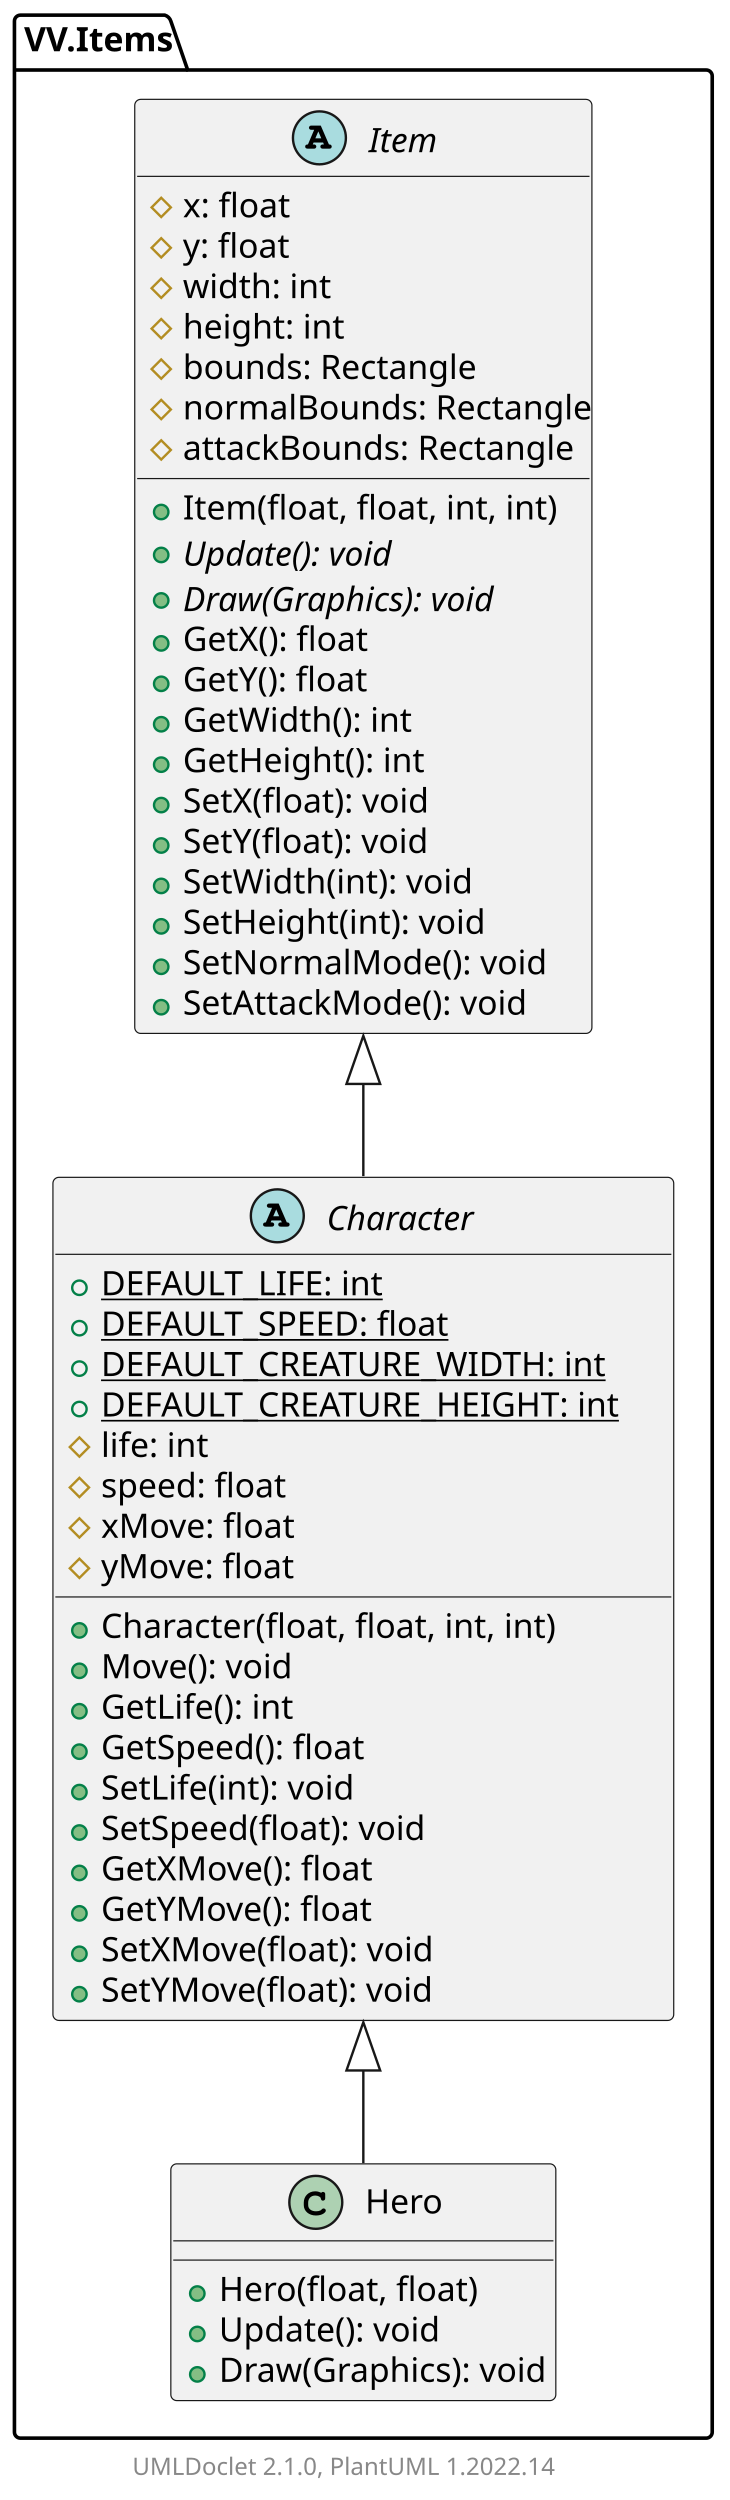
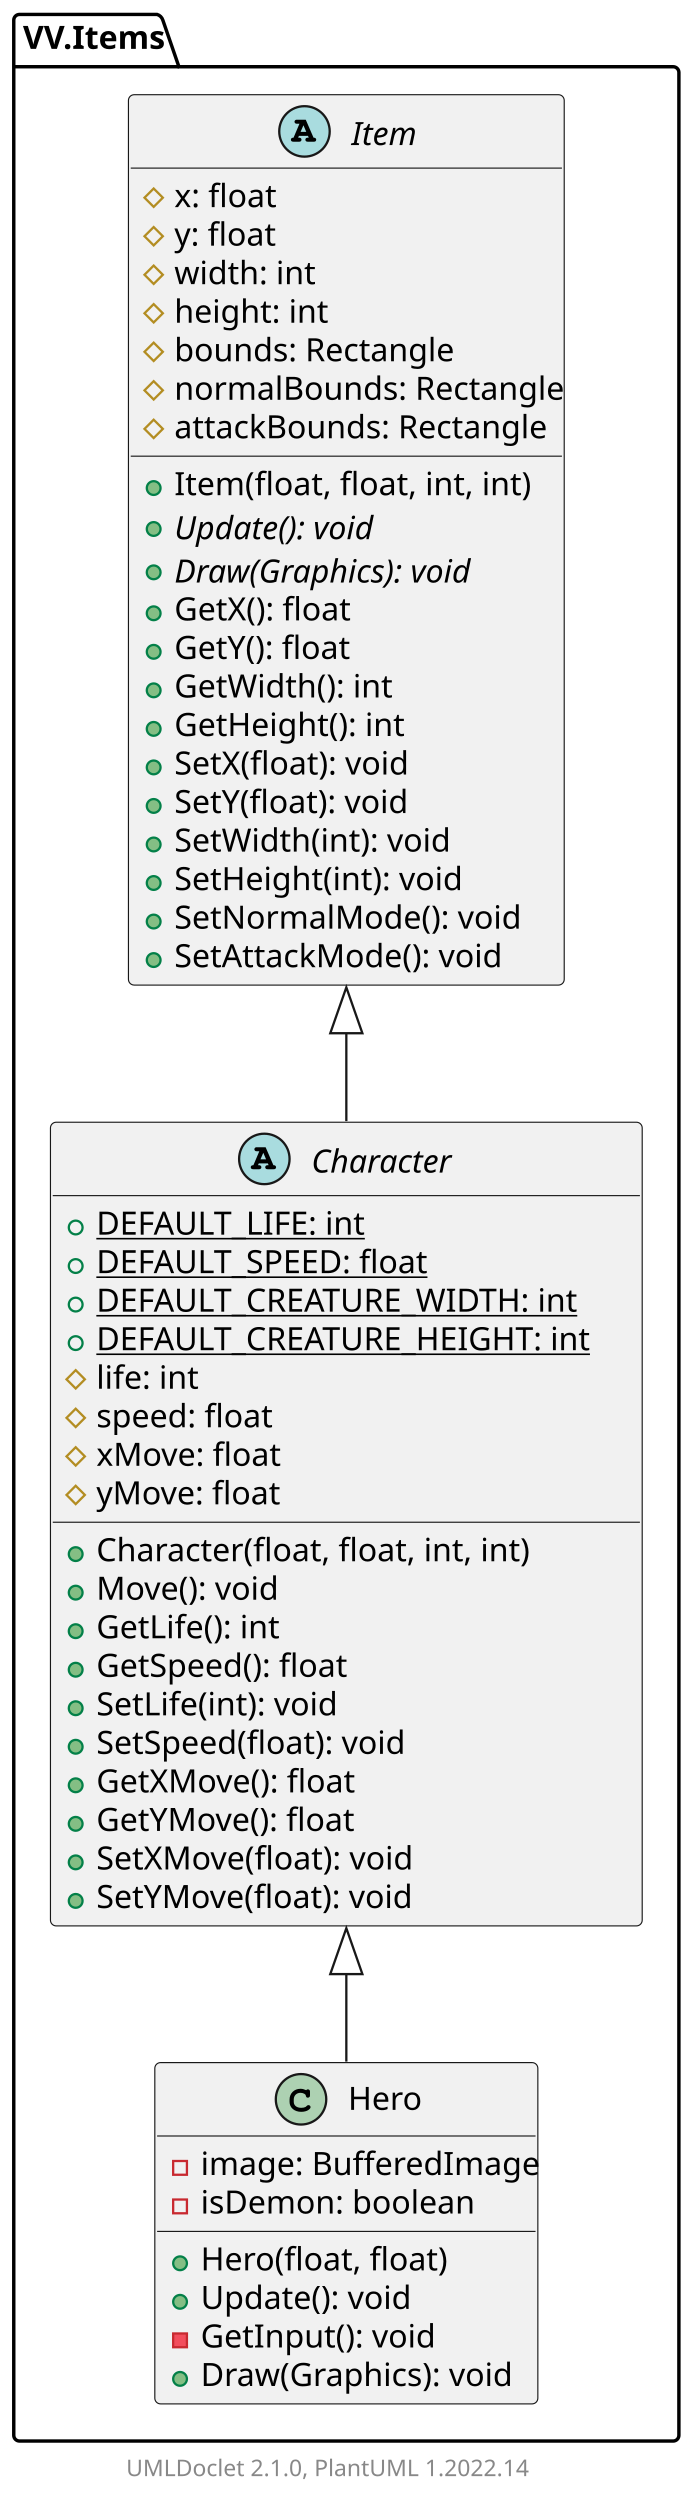
- <svg xmlns="http://www.w3.org/2000/svg" xmlns:xlink="http://www.w3.org/1999/xlink" contentStyleType="text/css" height="1039px" preserveAspectRatio="none" style="width:303px;height:1039px;background:#FFFFFF;" version="1.1" viewBox="0 0 303 1039" width="303px" zoomAndPan="magnify">
+ <svg xmlns="http://www.w3.org/2000/svg" xmlns:xlink="http://www.w3.org/1999/xlink" contentStyleType="text/css" height="1090px" preserveAspectRatio="none" style="width:303px;height:1090px;background:#FFFFFF;" version="1.1" viewBox="0 0 303 1090" width="303px" zoomAndPan="magnify">
  <defs />
  <g>
    <g id="cluster_VV.Items">
-       <path d="M8.5,6.294 L68.5,6.294 A3.75,3.75 0 0 1 71,8.794 L78,29.094 L293.5,29.094 A2.5,2.5 0 0 1 296,31.594 L296,1010.794 A2.5,2.5 0 0 1 293.5,1013.294 L8.5,1013.294 A2.5,2.5 0 0 1 6,1010.794 L6,8.794 A2.5,2.5 0 0 1 8.5,6.294 " fill="none" style="stroke:#000000;stroke-width:1.5;" />
+       <path d="M8.5,6.294 L68.5,6.294 A3.75,3.75 0 0 1 71,8.794 L78,29.094 L293.5,29.094 A2.5,2.5 0 0 1 296,31.594 L296,1061.794 A2.5,2.5 0 0 1 293.5,1064.294 L8.5,1064.294 A2.5,2.5 0 0 1 6,1061.794 L6,8.794 A2.5,2.5 0 0 1 8.5,6.294 " fill="none" style="stroke:#000000;stroke-width:1.5;" />
      <line style="stroke:#000000;stroke-width:1.5;" x1="6" x2="78" y1="29.094" y2="29.094" />
      <text fill="#000000" font-family="sans-serif" font-size="14" font-weight="bold" lengthAdjust="spacing" textLength="59" x="10" y="21.3">VV.Items</text>
    </g>
    <a href="Item.html" target="_top" title="Item.html" xlink:actuate="onRequest" xlink:href="Item.html" xlink:show="new" xlink:title="Item.html" xlink:type="simple">
      <g id="elem_VV.Items.Item">
        <rect codeLine="3" fill="#F1F1F1" height="388.199" id="VV.Items.Item" rx="2.5" ry="2.5" style="stroke:#181818;stroke-width:0.5;" width="190" x="56" y="41.294" />
        <ellipse cx="132.75" cy="57.294" fill="#A9DCDF" rx="11" ry="11" style="stroke:#181818;stroke-width:1.0;" />
        <path d="M134.281,59.231 L134.609,60.028 L134.328,60.028 C133.875,60.028 133.75,60.06 133.578,60.169 C133.297,60.31 133.125,60.606 133.125,60.903 C133.125,61.2 133.266,61.45 133.5,61.622 C133.672,61.747 133.906,61.794 134.328,61.794 L136.688,61.794 C137.047,61.794 137.297,61.763 137.438,61.669 C137.703,61.528 137.875,61.216 137.875,60.903 C137.875,60.638 137.734,60.372 137.5,60.2 C137.312,60.075 137.156,60.044 136.703,60.028 L133.312,52.2 L129.594,52.2 C129.141,52.2 129,52.216 128.828,52.325 C128.562,52.497 128.391,52.778 128.391,53.075 C128.391,53.356 128.531,53.622 128.781,53.794 C128.953,53.919 129.141,53.95 129.594,53.95 L130.562,53.95 L127.984,60.028 C127.234,60.028 126.828,60.325 126.828,60.903 C126.828,61.513 127.219,61.794 128.016,61.794 L130.281,61.794 C130.641,61.794 130.891,61.763 131.031,61.669 C131.297,61.513 131.469,61.216 131.469,60.903 C131.469,60.638 131.328,60.372 131.094,60.2 C130.906,60.06 130.75,60.028 130.281,60.028 L129.984,60.028 L130.328,59.231 L134.281,59.231 Z M133.516,57.481 L131.062,57.481 L132.297,54.606 L133.516,57.481 Z " fill="#000000" />
        <text fill="#000000" font-family="sans-serif" font-size="14" font-style="italic" lengthAdjust="spacing" textLength="28" x="153.25" y="63.244">Item</text>
        <line style="stroke:#181818;stroke-width:0.5;" x1="57" x2="245" y1="73.294" y2="73.294" />
        <polygon fill="none" points="67,82.194,71,86.194,67,90.194,63,86.194" style="stroke:#B38D22;stroke-width:1.0;" />
        <text fill="#000000" font-family="sans-serif" font-size="14" lengthAdjust="spacing" textLength="42" x="76" y="90.3">x: float</text>
        <polygon fill="none" points="67,98.994,71,102.994,67,106.994,63,102.994" style="stroke:#B38D22;stroke-width:1.0;" />
        <text fill="#000000" font-family="sans-serif" font-size="14" lengthAdjust="spacing" textLength="42" x="76" y="107.1">y: float</text>
        <polygon fill="none" points="67,115.794,71,119.794,67,123.794,63,119.794" style="stroke:#B38D22;stroke-width:1.0;" />
        <text fill="#000000" font-family="sans-serif" font-size="14" lengthAdjust="spacing" textLength="56" x="76" y="123.9">width: int</text>
        <polygon fill="none" points="67,132.594,71,136.594,67,140.594,63,136.594" style="stroke:#B38D22;stroke-width:1.0;" />
        <text fill="#000000" font-family="sans-serif" font-size="14" lengthAdjust="spacing" textLength="62" x="76" y="140.7">height: int</text>
        <polygon fill="none" points="67,149.394,71,153.394,67,157.394,63,153.394" style="stroke:#B38D22;stroke-width:1.0;" />
        <text fill="#000000" font-family="sans-serif" font-size="14" lengthAdjust="spacing" textLength="119" x="76" y="157.5">bounds: Rectangle</text>
        <polygon fill="none" points="67,166.194,71,170.194,67,174.194,63,170.194" style="stroke:#B38D22;stroke-width:1.0;" />
        <text fill="#000000" font-family="sans-serif" font-size="14" lengthAdjust="spacing" textLength="164" x="76" y="174.3">normalBounds: Rectangle</text>
        <polygon fill="none" points="67,182.994,71,186.994,67,190.994,63,186.994" style="stroke:#B38D22;stroke-width:1.0;" />
        <text fill="#000000" font-family="sans-serif" font-size="14" lengthAdjust="spacing" textLength="158" x="76" y="191.1">attackBounds: Rectangle</text>
        <line style="stroke:#181818;stroke-width:0.5;" x1="57" x2="245" y1="198.893" y2="198.893" />
        <ellipse cx="67" cy="212.793" fill="#84BE84" rx="3" ry="3" style="stroke:#038048;stroke-width:1.0;" />
        <text fill="#000000" font-family="sans-serif" font-size="14" lengthAdjust="spacing" textLength="146" x="76" y="215.899">Item(float, float, int, int)</text>
        <ellipse cx="67" cy="230.643" fill="#84BE84" rx="3" ry="3" style="stroke:#038048;stroke-width:1.0;" />
        <text fill="#000000" font-family="sans-serif" font-size="14" font-style="italic" lengthAdjust="spacing" textLength="90" x="76" y="235.093">Update(): void</text>
        <ellipse cx="67" cy="249.543" fill="#84BE84" rx="3" ry="3" style="stroke:#038048;stroke-width:1.0;" />
        <text fill="#000000" font-family="sans-serif" font-size="14" font-style="italic" lengthAdjust="spacing" textLength="134" x="76" y="253.993">Draw(Graphics): void</text>
        <ellipse cx="67" cy="267.393" fill="#84BE84" rx="3" ry="3" style="stroke:#038048;stroke-width:1.0;" />
        <text fill="#000000" font-family="sans-serif" font-size="14" lengthAdjust="spacing" textLength="77" x="76" y="270.499">GetX(): float</text>
        <ellipse cx="67" cy="284.193" fill="#84BE84" rx="3" ry="3" style="stroke:#038048;stroke-width:1.0;" />
        <text fill="#000000" font-family="sans-serif" font-size="14" lengthAdjust="spacing" textLength="77" x="76" y="287.299">GetY(): float</text>
        <ellipse cx="67" cy="300.993" fill="#84BE84" rx="3" ry="3" style="stroke:#038048;stroke-width:1.0;" />
        <text fill="#000000" font-family="sans-serif" font-size="14" lengthAdjust="spacing" textLength="92" x="76" y="304.099">GetWidth(): int</text>
        <ellipse cx="67" cy="317.793" fill="#84BE84" rx="3" ry="3" style="stroke:#038048;stroke-width:1.0;" />
        <text fill="#000000" font-family="sans-serif" font-size="14" lengthAdjust="spacing" textLength="97" x="76" y="320.899">GetHeight(): int</text>
        <ellipse cx="67" cy="334.593" fill="#84BE84" rx="3" ry="3" style="stroke:#038048;stroke-width:1.0;" />
        <text fill="#000000" font-family="sans-serif" font-size="14" lengthAdjust="spacing" textLength="101" x="76" y="337.699">SetX(float): void</text>
        <ellipse cx="67" cy="351.393" fill="#84BE84" rx="3" ry="3" style="stroke:#038048;stroke-width:1.0;" />
        <text fill="#000000" font-family="sans-serif" font-size="14" lengthAdjust="spacing" textLength="101" x="76" y="354.499">SetY(float): void</text>
        <ellipse cx="67" cy="368.193" fill="#84BE84" rx="3" ry="3" style="stroke:#038048;stroke-width:1.0;" />
        <text fill="#000000" font-family="sans-serif" font-size="14" lengthAdjust="spacing" textLength="116" x="76" y="371.299">SetWidth(int): void</text>
        <ellipse cx="67" cy="384.993" fill="#84BE84" rx="3" ry="3" style="stroke:#038048;stroke-width:1.0;" />
        <text fill="#000000" font-family="sans-serif" font-size="14" lengthAdjust="spacing" textLength="121" x="76" y="388.099">SetHeight(int): void</text>
        <ellipse cx="67" cy="401.793" fill="#84BE84" rx="3" ry="3" style="stroke:#038048;stroke-width:1.0;" />
        <text fill="#000000" font-family="sans-serif" font-size="14" lengthAdjust="spacing" textLength="147" x="76" y="404.899">SetNormalMode(): void</text>
        <ellipse cx="67" cy="418.592" fill="#84BE84" rx="3" ry="3" style="stroke:#038048;stroke-width:1.0;" />
        <text fill="#000000" font-family="sans-serif" font-size="14" lengthAdjust="spacing" textLength="140" x="76" y="421.699">SetAttackMode(): void</text>
      </g>
    </a>
    <a href="Hero.html" target="_top" title="Hero.html" xlink:actuate="onRequest" xlink:href="Hero.html" xlink:show="new" xlink:title="Hero.html" xlink:type="simple">
      <g id="elem_VV.Items.Hero">
-         <rect codeLine="26" fill="#F1F1F1" height="98.4" id="VV.Items.Hero" rx="2.5" ry="2.5" style="stroke:#181818;stroke-width:0.5;" width="160" x="71" y="899.294" />
+         <rect codeLine="26" fill="#F1F1F1" height="148.8" id="VV.Items.Hero" rx="2.5" ry="2.5" style="stroke:#181818;stroke-width:0.5;" width="167" x="67.5" y="899.294" />
        <ellipse cx="131.25" cy="915.294" fill="#ADD1B2" rx="11" ry="11" style="stroke:#181818;stroke-width:1.0;" />
        <path d="M126.25,916.45 C126.25,918.95 128.391,920.763 131.312,920.763 C132.547,920.763 133.719,920.466 134.469,919.95 C135.078,919.528 135.406,919.106 135.406,918.7 C135.406,918.231 134.984,917.825 134.484,917.825 C134.25,917.825 134.031,917.903 133.828,918.106 C133.391,918.544 133.391,918.544 133.219,918.638 C132.766,918.872 132.125,919.013 131.359,919.013 C129.359,919.013 128.078,917.997 128.078,916.419 L128.078,915.372 C128.078,913.669 129.297,912.466 131,912.466 C131.578,912.466 132.156,912.606 132.625,912.856 C133.094,913.122 133.266,913.31 133.328,913.669 C133.453,914.341 133.703,914.591 134.234,914.591 C134.516,914.591 134.797,914.45 134.984,914.231 C135.109,914.06 135.156,913.888 135.156,913.45 L135.156,912.091 C135.156,911.669 135.141,911.528 135.016,911.356 C134.844,911.106 134.562,910.95 134.234,910.95 C133.922,910.95 133.719,911.06 133.5,911.325 C132.328,910.825 131.891,910.716 130.938,910.716 C128.266,910.716 126.25,912.731 126.25,915.356 L126.25,916.45 Z " fill="#000000" />
        <text fill="#000000" font-family="sans-serif" font-size="14" lengthAdjust="spacing" textLength="31" x="151.75" y="919.9">Hero</text>
-         <line style="stroke:#181818;stroke-width:0.5;" x1="72" x2="230" y1="931.294" y2="931.294" />
-         <line style="stroke:#181818;stroke-width:0.5;" x1="72" x2="230" y1="939.294" y2="939.294" />
-         <ellipse cx="82" cy="953.194" fill="#84BE84" rx="3" ry="3" style="stroke:#038048;stroke-width:1.0;" />
-         <text fill="#000000" font-family="sans-serif" font-size="14" lengthAdjust="spacing" textLength="103" x="91" y="956.3">Hero(float, float)</text>
-         <ellipse cx="82" cy="969.994" fill="#84BE84" rx="3" ry="3" style="stroke:#038048;stroke-width:1.0;" />
-         <text fill="#000000" font-family="sans-serif" font-size="14" lengthAdjust="spacing" textLength="90" x="91" y="973.1">Update(): void</text>
-         <ellipse cx="82" cy="986.794" fill="#84BE84" rx="3" ry="3" style="stroke:#038048;stroke-width:1.0;" />
-         <text fill="#000000" font-family="sans-serif" font-size="14" lengthAdjust="spacing" textLength="134" x="91" y="989.9">Draw(Graphics): void</text>
+         <line style="stroke:#181818;stroke-width:0.5;" x1="68.5" x2="233.5" y1="931.294" y2="931.294" />
+         <rect fill="none" height="6" style="stroke:#C82930;stroke-width:1.0;" width="6" x="75.5" y="942.194" />
+         <text fill="#000000" font-family="sans-serif" font-size="14" lengthAdjust="spacing" textLength="141" x="87.5" y="948.3">image: BufferedImage</text>
+         <rect fill="none" height="6" style="stroke:#C82930;stroke-width:1.0;" width="6" x="75.5" y="958.994" />
+         <text fill="#000000" font-family="sans-serif" font-size="14" lengthAdjust="spacing" textLength="115" x="87.5" y="965.1">isDemon: boolean</text>
+         <line style="stroke:#181818;stroke-width:0.5;" x1="68.5" x2="233.5" y1="972.894" y2="972.894" />
+         <ellipse cx="78.5" cy="986.794" fill="#84BE84" rx="3" ry="3" style="stroke:#038048;stroke-width:1.0;" />
+         <text fill="#000000" font-family="sans-serif" font-size="14" lengthAdjust="spacing" textLength="103" x="87.5" y="989.9">Hero(float, float)</text>
+         <ellipse cx="78.5" cy="1003.594" fill="#84BE84" rx="3" ry="3" style="stroke:#038048;stroke-width:1.0;" />
+         <text fill="#000000" font-family="sans-serif" font-size="14" lengthAdjust="spacing" textLength="90" x="87.5" y="1006.7">Update(): void</text>
+         <rect fill="#F24D5C" height="6" style="stroke:#C82930;stroke-width:1.0;" width="6" x="75.5" y="1017.394" />
+         <text fill="#000000" font-family="sans-serif" font-size="14" lengthAdjust="spacing" textLength="99" x="87.5" y="1023.5">GetInput(): void</text>
+         <ellipse cx="78.5" cy="1037.194" fill="#84BE84" rx="3" ry="3" style="stroke:#038048;stroke-width:1.0;" />
+         <text fill="#000000" font-family="sans-serif" font-size="14" lengthAdjust="spacing" textLength="134" x="87.5" y="1040.3">Draw(Graphics): void</text>
      </g>
    </a>
    <a href="Character.html" target="_top" title="Character.html" xlink:actuate="onRequest" xlink:href="Character.html" xlink:show="new" xlink:title="Character.html" xlink:type="simple">
      <g id="elem_VV.Items.Character">
-         <rect codeLine="32" fill="#F1F1F1" height="350.399" id="VV.Items.Character" rx="2.5" ry="2.5" style="stroke:#181818;stroke-width:0.5;" width="258" x="22" y="489.294" />
+         <rect codeLine="35" fill="#F1F1F1" height="350.399" id="VV.Items.Character" rx="2.5" ry="2.5" style="stroke:#181818;stroke-width:0.5;" width="258" x="22" y="489.294" />
        <ellipse cx="115.25" cy="505.294" fill="#A9DCDF" rx="11" ry="11" style="stroke:#181818;stroke-width:1.0;" />
        <path d="M116.781,507.231 L117.109,508.028 L116.828,508.028 C116.375,508.028 116.25,508.06 116.078,508.169 C115.797,508.31 115.625,508.606 115.625,508.903 C115.625,509.2 115.766,509.45 116,509.622 C116.172,509.747 116.406,509.794 116.828,509.794 L119.188,509.794 C119.547,509.794 119.797,509.763 119.938,509.669 C120.203,509.528 120.375,509.216 120.375,508.903 C120.375,508.638 120.234,508.372 120,508.2 C119.812,508.075 119.656,508.044 119.203,508.028 L115.812,500.2 L112.094,500.2 C111.641,500.2 111.5,500.216 111.328,500.325 C111.062,500.497 110.891,500.778 110.891,501.075 C110.891,501.356 111.031,501.622 111.281,501.794 C111.453,501.919 111.641,501.95 112.094,501.95 L113.062,501.95 L110.484,508.028 C109.734,508.028 109.328,508.325 109.328,508.903 C109.328,509.513 109.719,509.794 110.516,509.794 L112.781,509.794 C113.141,509.794 113.391,509.763 113.531,509.669 C113.797,509.513 113.969,509.216 113.969,508.903 C113.969,508.638 113.828,508.372 113.594,508.2 C113.406,508.06 113.25,508.028 112.781,508.028 L112.484,508.028 L112.828,507.231 L116.781,507.231 Z M116.016,505.481 L113.562,505.481 L114.797,502.606 L116.016,505.481 Z " fill="#000000" />
        <text fill="#000000" font-family="sans-serif" font-size="14" font-style="italic" lengthAdjust="spacing" textLength="63" x="135.75" y="511.244">Character</text>
        <line style="stroke:#181818;stroke-width:0.5;" x1="23" x2="279" y1="521.294" y2="521.294" />
        <ellipse cx="33" cy="535.194" fill="none" rx="3" ry="3" style="stroke:#038048;stroke-width:1.0;" />
        <text fill="#000000" font-family="sans-serif" font-size="14" lengthAdjust="spacing" text-decoration="underline" textLength="125" x="42" y="538.3">DEFAULT_LIFE: int</text>
        <ellipse cx="33" cy="551.994" fill="none" rx="3" ry="3" style="stroke:#038048;stroke-width:1.0;" />
        <text fill="#000000" font-family="sans-serif" font-size="14" lengthAdjust="spacing" text-decoration="underline" textLength="153" x="42" y="555.1">DEFAULT_SPEED: float</text>
        <ellipse cx="33" cy="568.794" fill="none" rx="3" ry="3" style="stroke:#038048;stroke-width:1.0;" />
        <text fill="#000000" font-family="sans-serif" font-size="14" lengthAdjust="spacing" text-decoration="underline" textLength="225" x="42" y="571.9">DEFAULT_CREATURE_WIDTH: int</text>
        <ellipse cx="33" cy="585.594" fill="none" rx="3" ry="3" style="stroke:#038048;stroke-width:1.0;" />
        <text fill="#000000" font-family="sans-serif" font-size="14" lengthAdjust="spacing" text-decoration="underline" textLength="232" x="42" y="588.7">DEFAULT_CREATURE_HEIGHT: int</text>
        <polygon fill="none" points="33,597.394,37,601.394,33,605.394,29,601.394" style="stroke:#B38D22;stroke-width:1.0;" />
        <text fill="#000000" font-family="sans-serif" font-size="14" lengthAdjust="spacing" textLength="41" x="42" y="605.5">life: int</text>
        <polygon fill="none" points="33,614.194,37,618.194,33,622.194,29,618.194" style="stroke:#B38D22;stroke-width:1.0;" />
        <text fill="#000000" font-family="sans-serif" font-size="14" lengthAdjust="spacing" textLength="74" x="42" y="622.3">speed: float</text>
        <polygon fill="none" points="33,630.994,37,634.994,33,638.994,29,634.994" style="stroke:#B38D22;stroke-width:1.0;" />
        <text fill="#000000" font-family="sans-serif" font-size="14" lengthAdjust="spacing" textLength="77" x="42" y="639.1">xMove: float</text>
        <polygon fill="none" points="33,647.793,37,651.793,33,655.793,29,651.793" style="stroke:#B38D22;stroke-width:1.0;" />
        <text fill="#000000" font-family="sans-serif" font-size="14" lengthAdjust="spacing" textLength="77" x="42" y="655.899">yMove: float</text>
        <line style="stroke:#181818;stroke-width:0.5;" x1="23" x2="279" y1="663.693" y2="663.693" />
        <ellipse cx="33" cy="677.593" fill="#84BE84" rx="3" ry="3" style="stroke:#038048;stroke-width:1.0;" />
        <text fill="#000000" font-family="sans-serif" font-size="14" lengthAdjust="spacing" textLength="181" x="42" y="680.699">Character(float, float, int, int)</text>
        <ellipse cx="33" cy="694.393" fill="#84BE84" rx="3" ry="3" style="stroke:#038048;stroke-width:1.0;" />
        <text fill="#000000" font-family="sans-serif" font-size="14" lengthAdjust="spacing" textLength="79" x="42" y="697.499">Move(): void</text>
        <ellipse cx="33" cy="711.193" fill="#84BE84" rx="3" ry="3" style="stroke:#038048;stroke-width:1.0;" />
        <text fill="#000000" font-family="sans-serif" font-size="14" lengthAdjust="spacing" textLength="79" x="42" y="714.299">GetLife(): int</text>
        <ellipse cx="33" cy="727.993" fill="#84BE84" rx="3" ry="3" style="stroke:#038048;stroke-width:1.0;" />
        <text fill="#000000" font-family="sans-serif" font-size="14" lengthAdjust="spacing" textLength="109" x="42" y="731.099">GetSpeed(): float</text>
        <ellipse cx="33" cy="744.793" fill="#84BE84" rx="3" ry="3" style="stroke:#038048;stroke-width:1.0;" />
        <text fill="#000000" font-family="sans-serif" font-size="14" lengthAdjust="spacing" textLength="103" x="42" y="747.899">SetLife(int): void</text>
        <ellipse cx="33" cy="761.593" fill="#84BE84" rx="3" ry="3" style="stroke:#038048;stroke-width:1.0;" />
        <text fill="#000000" font-family="sans-serif" font-size="14" lengthAdjust="spacing" textLength="133" x="42" y="764.699">SetSpeed(float): void</text>
        <ellipse cx="33" cy="778.393" fill="#84BE84" rx="3" ry="3" style="stroke:#038048;stroke-width:1.0;" />
        <text fill="#000000" font-family="sans-serif" font-size="14" lengthAdjust="spacing" textLength="112" x="42" y="781.499">GetXMove(): float</text>
        <ellipse cx="33" cy="795.193" fill="#84BE84" rx="3" ry="3" style="stroke:#038048;stroke-width:1.0;" />
        <text fill="#000000" font-family="sans-serif" font-size="14" lengthAdjust="spacing" textLength="112" x="42" y="798.299">GetYMove(): float</text>
        <ellipse cx="33" cy="811.993" fill="#84BE84" rx="3" ry="3" style="stroke:#038048;stroke-width:1.0;" />
        <text fill="#000000" font-family="sans-serif" font-size="14" lengthAdjust="spacing" textLength="136" x="42" y="815.099">SetXMove(float): void</text>
        <ellipse cx="33" cy="828.793" fill="#84BE84" rx="3" ry="3" style="stroke:#038048;stroke-width:1.0;" />
        <text fill="#000000" font-family="sans-serif" font-size="14" lengthAdjust="spacing" textLength="136" x="42" y="831.899">SetYMove(float): void</text>
      </g>
    </a>
    <g id="link_VV.Items.Character_VV.Items.Hero">
-       <path codeLine="53" d="M151,860.394 C151,874.324 151,887.424 151,899.014 " fill="none" id="VV.Items.Character-backto-VV.Items.Hero" style="stroke:#181818;stroke-width:1.0;" />
-       <polygon fill="none" points="144,860.474,151,840.474,158,860.474,144,860.474" style="stroke:#181818;stroke-width:1.0;" />
+       <path codeLine="56" d="M151,860.374 C151,873.804 151,886.784 151,898.844 " fill="none" id="VV.Items.Character-backto-VV.Items.Hero" style="stroke:#181818;stroke-width:1.0;" />
+       <polygon fill="none" points="144,860.704,151,840.704,158,860.704,144,860.704" style="stroke:#181818;stroke-width:1.0;" />
    </g>
    <g id="link_VV.Items.Item_VV.Items.Character">
-       <path codeLine="54" d="M151,450.394 C151,463.264 151,476.134 151,488.804 " fill="none" id="VV.Items.Item-backto-VV.Items.Character" style="stroke:#181818;stroke-width:1.0;" />
+       <path codeLine="57" d="M151,450.394 C151,463.264 151,476.134 151,488.804 " fill="none" id="VV.Items.Item-backto-VV.Items.Character" style="stroke:#181818;stroke-width:1.0;" />
      <polygon fill="none" points="144,450.494,151,430.494,158,450.494,144,450.494" style="stroke:#181818;stroke-width:1.0;" />
    </g>
-     <text fill="#888888" font-family="sans-serif" font-size="10" lengthAdjust="spacing" textLength="179" x="55" y="1028.584">UMLDoclet 2.1.0, PlantUML 1.2022.14</text>
+     <text fill="#888888" font-family="sans-serif" font-size="10" lengthAdjust="spacing" textLength="179" x="55" y="1079.584">UMLDoclet 2.1.0, PlantUML 1.2022.14</text>
  </g>
</svg>
